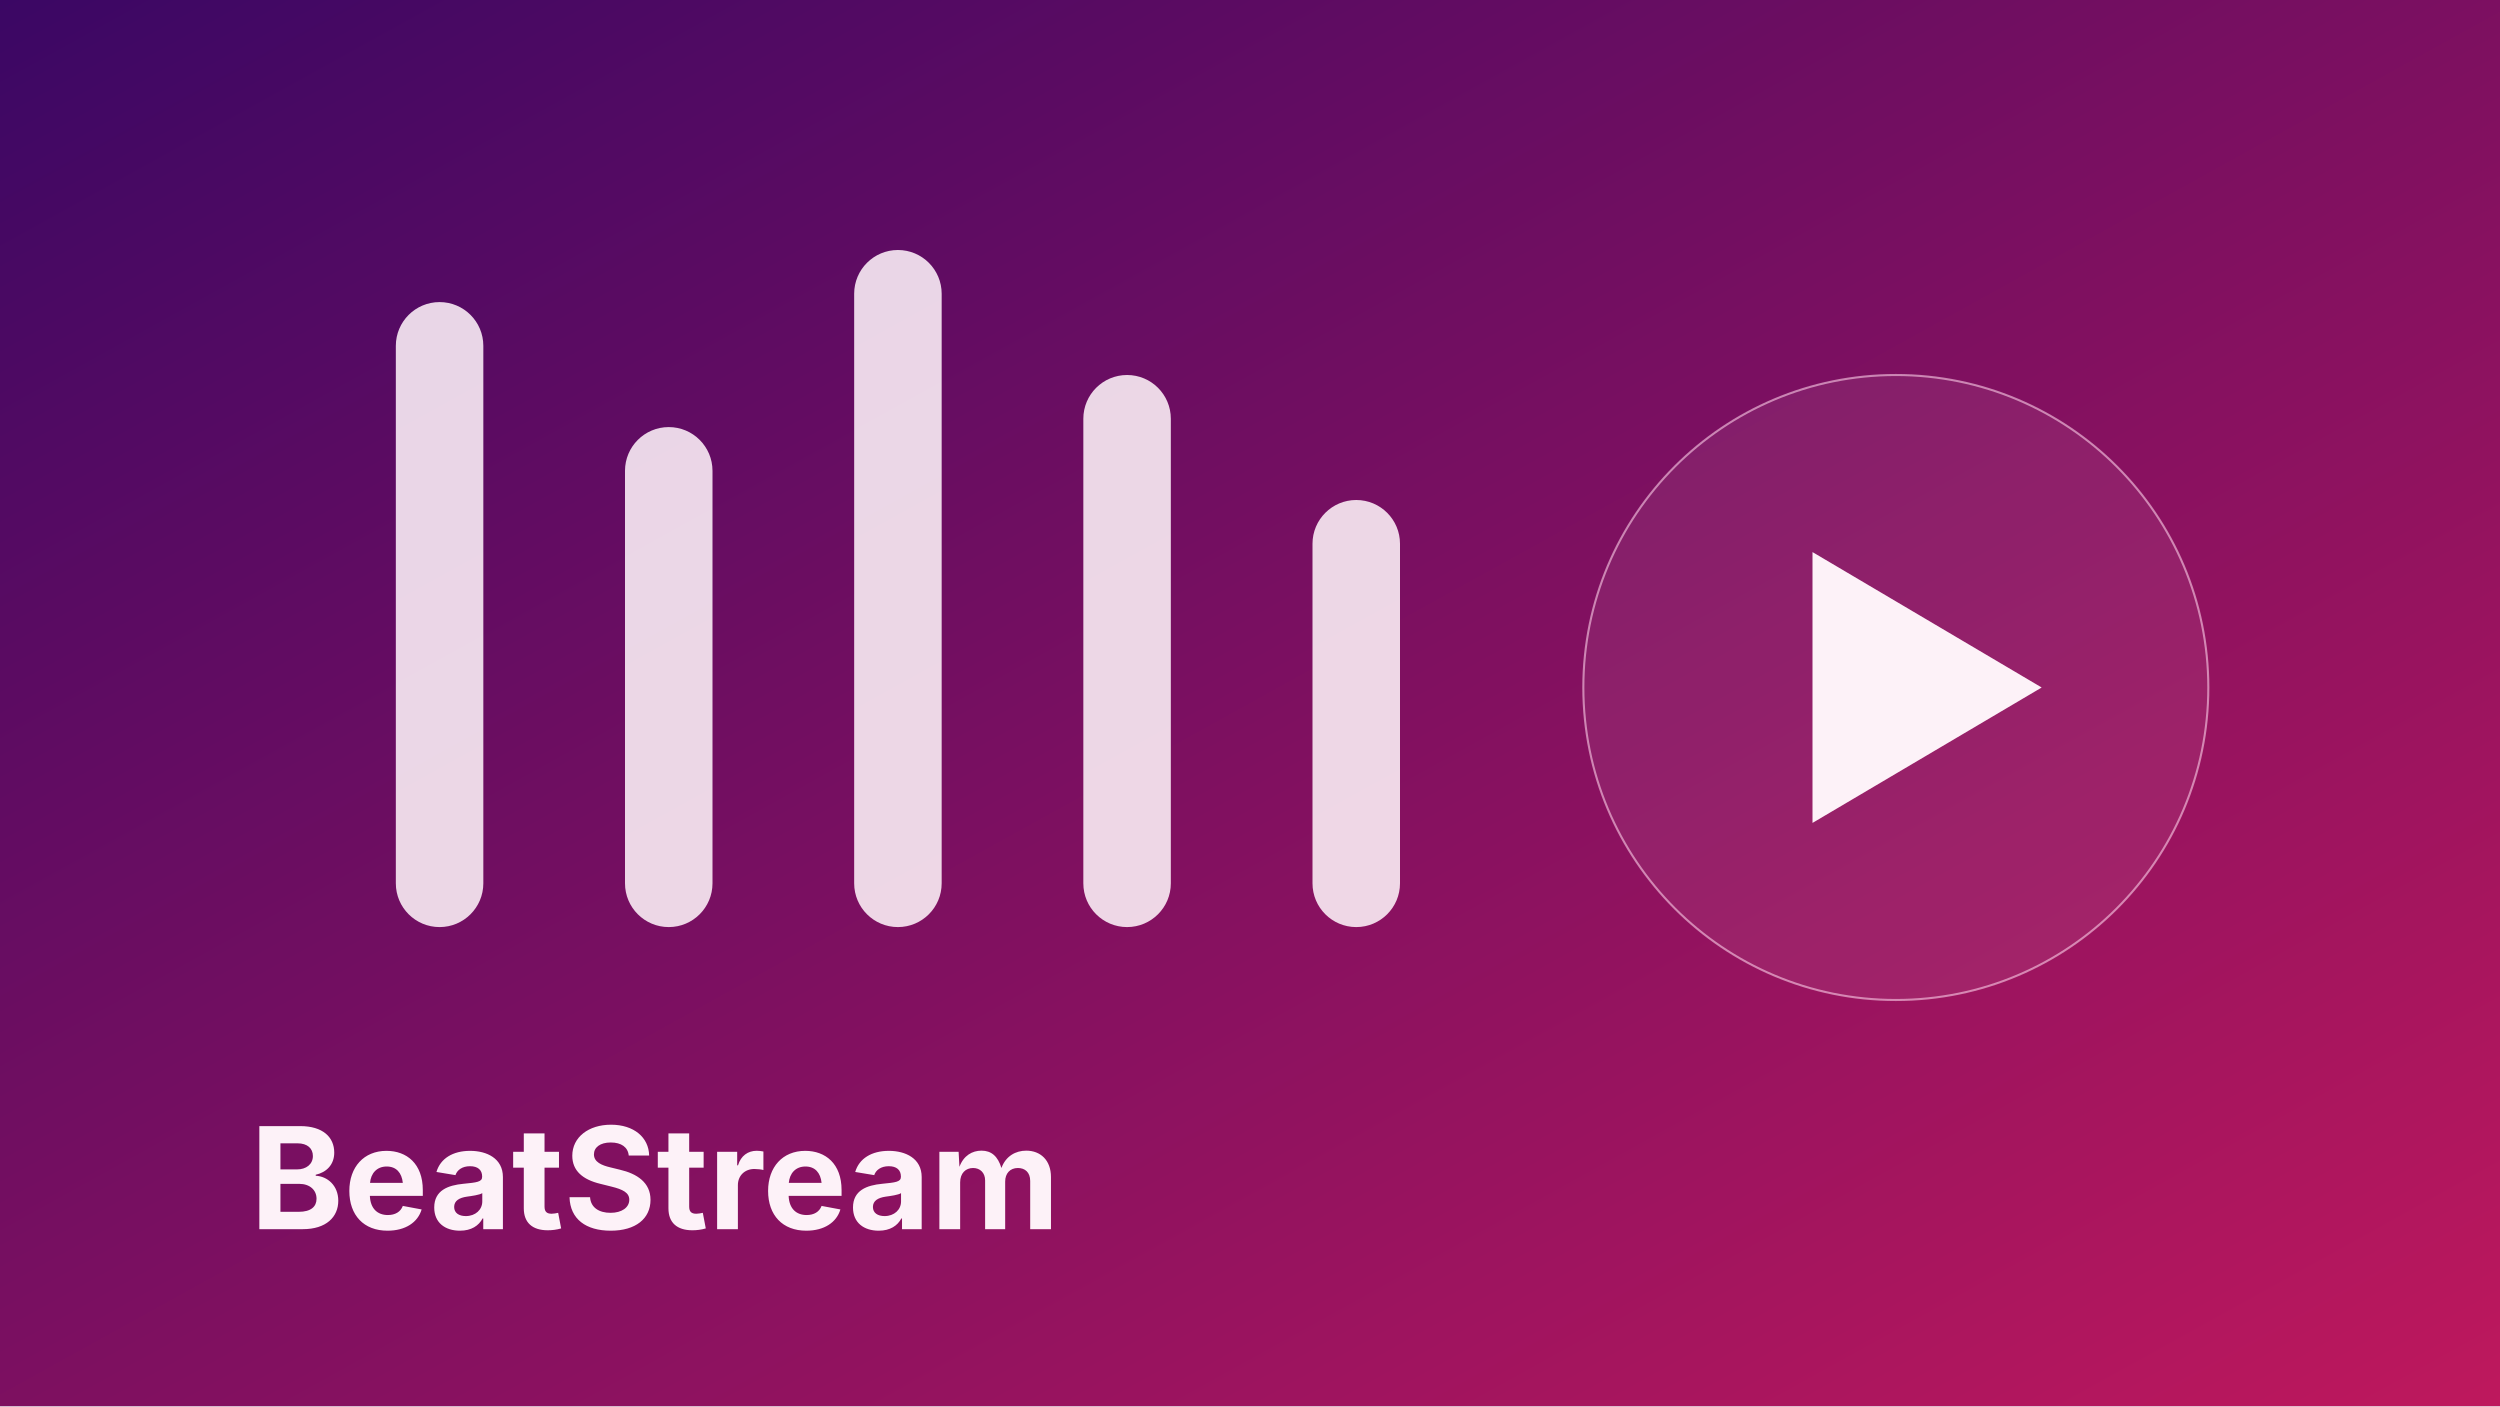
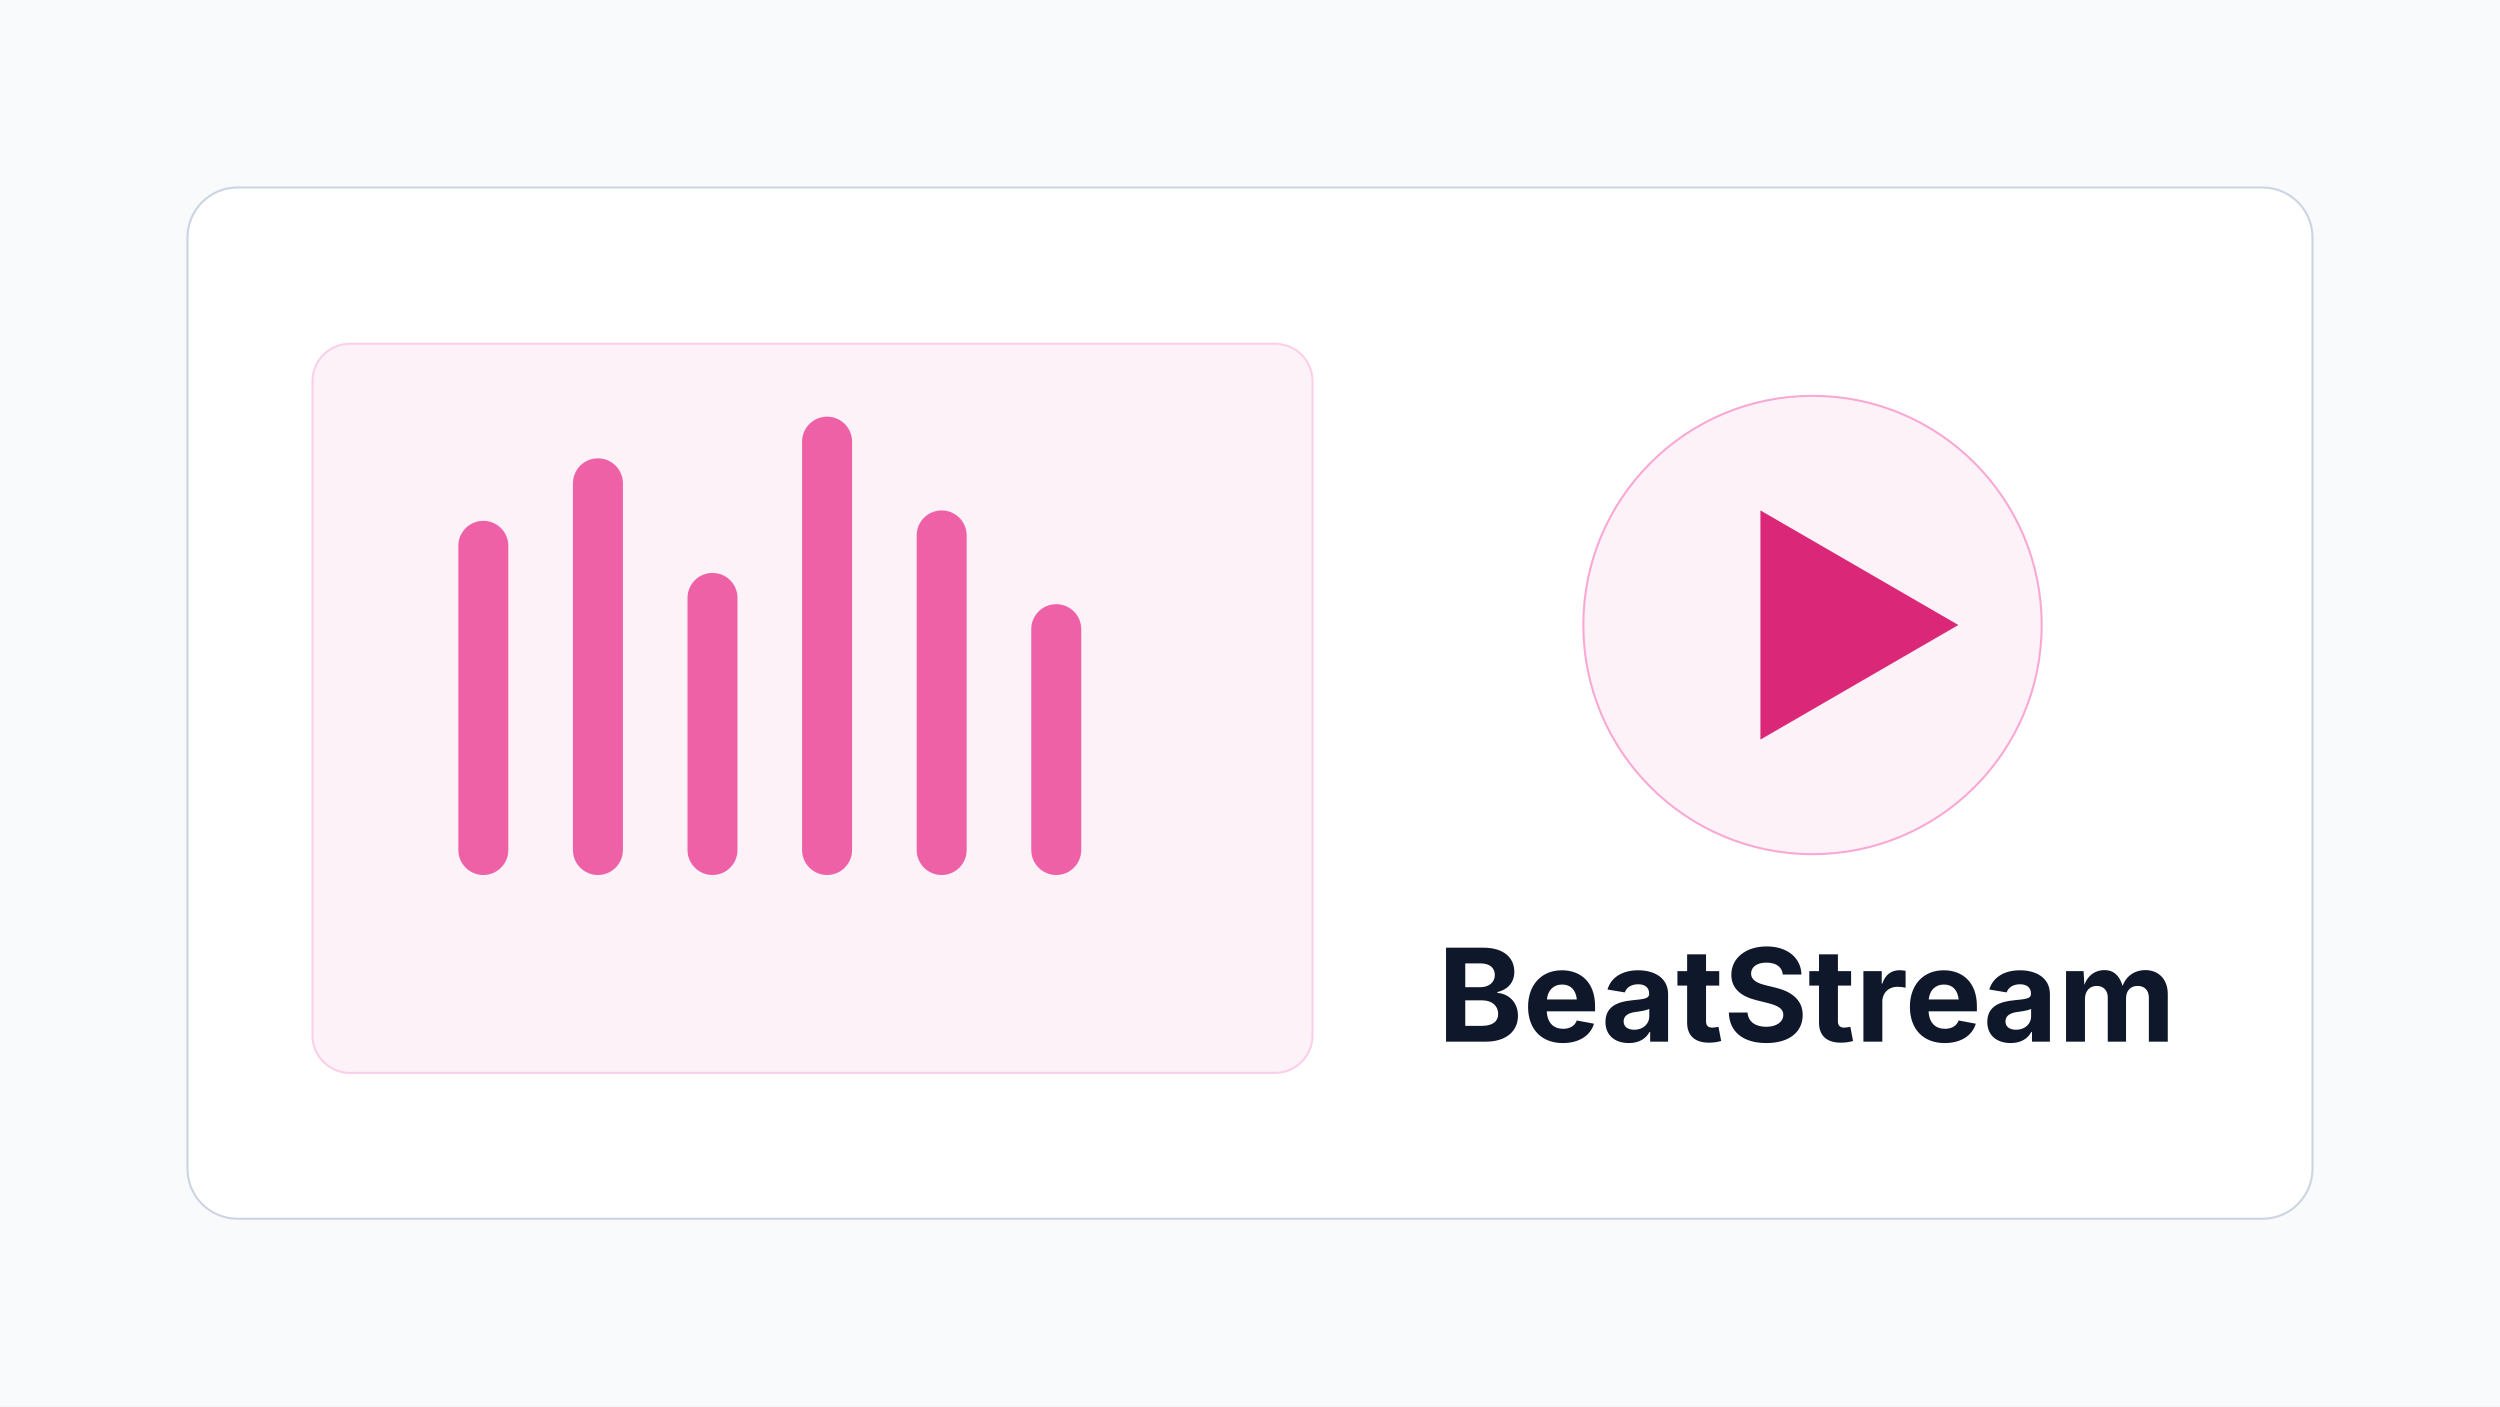
<svg xmlns="http://www.w3.org/2000/svg" viewBox="0 0 1200 675" role="img" aria-label="BeatStream cover">
-   <defs>
-     <linearGradient id="bg" x1="0" y1="0" x2="1" y2="1">
-       <stop offset="0%" stop-color="#3b0764" />
-       <stop offset="100%" stop-color="#be185d" />
-     </linearGradient>
-   </defs>
-   <rect width="1200" height="675" fill="url(#bg)" />
-   <g fill="#fdf2f8" fill-opacity="0.88">
-     <rect x="190" y="145" width="42" height="300" rx="21" />
-     <rect x="300" y="205" width="42" height="240" rx="21" />
-     <rect x="410" y="120" width="42" height="325" rx="21" />
-     <rect x="520" y="180" width="42" height="265" rx="21" />
-     <rect x="630" y="240" width="42" height="205" rx="21" />
+   <rect width="1200" height="675" fill="#f8fafc" />
+   <rect x="90" y="90" width="1020" height="495" rx="24" fill="#ffffff" stroke="#cbd5e1" />
+   <rect x="150" y="165" width="480" height="350" rx="18" fill="#fdf2f8" stroke="#fbcfe8" />
+   <g fill="#ec4899" fill-opacity="0.85">
+     <rect x="220" y="250" width="24" height="170" rx="12" />
+     <rect x="275" y="220" width="24" height="200" rx="12" />
+     <rect x="330" y="275" width="24" height="145" rx="12" />
+     <rect x="385" y="200" width="24" height="220" rx="12" />
+     <rect x="440" y="245" width="24" height="175" rx="12" />
+     <rect x="495" y="290" width="24" height="130" rx="12" />
  </g>
-   <circle cx="910" cy="330" r="150" fill="#ffffff10" stroke="#fbcfe8" stroke-opacity="0.6" />
-   <polygon points="870,265 870,395 980,330" fill="#fdf2f8" />
-   <text x="120" y="590" fill="#fdf2f8" font-size="68" font-family="Inter,Arial,sans-serif" font-weight="700">BeatStream</text>
+   <circle cx="870" cy="300" r="110" fill="#fdf2f8" stroke="#f9a8d4" />
+   <polygon points="845,245 845,355 940,300" fill="#db2777" />
+   <text x="690" y="500" fill="#0f172a" font-size="62" font-family="Inter,Arial,sans-serif" font-weight="700">BeatStream</text>
</svg>
